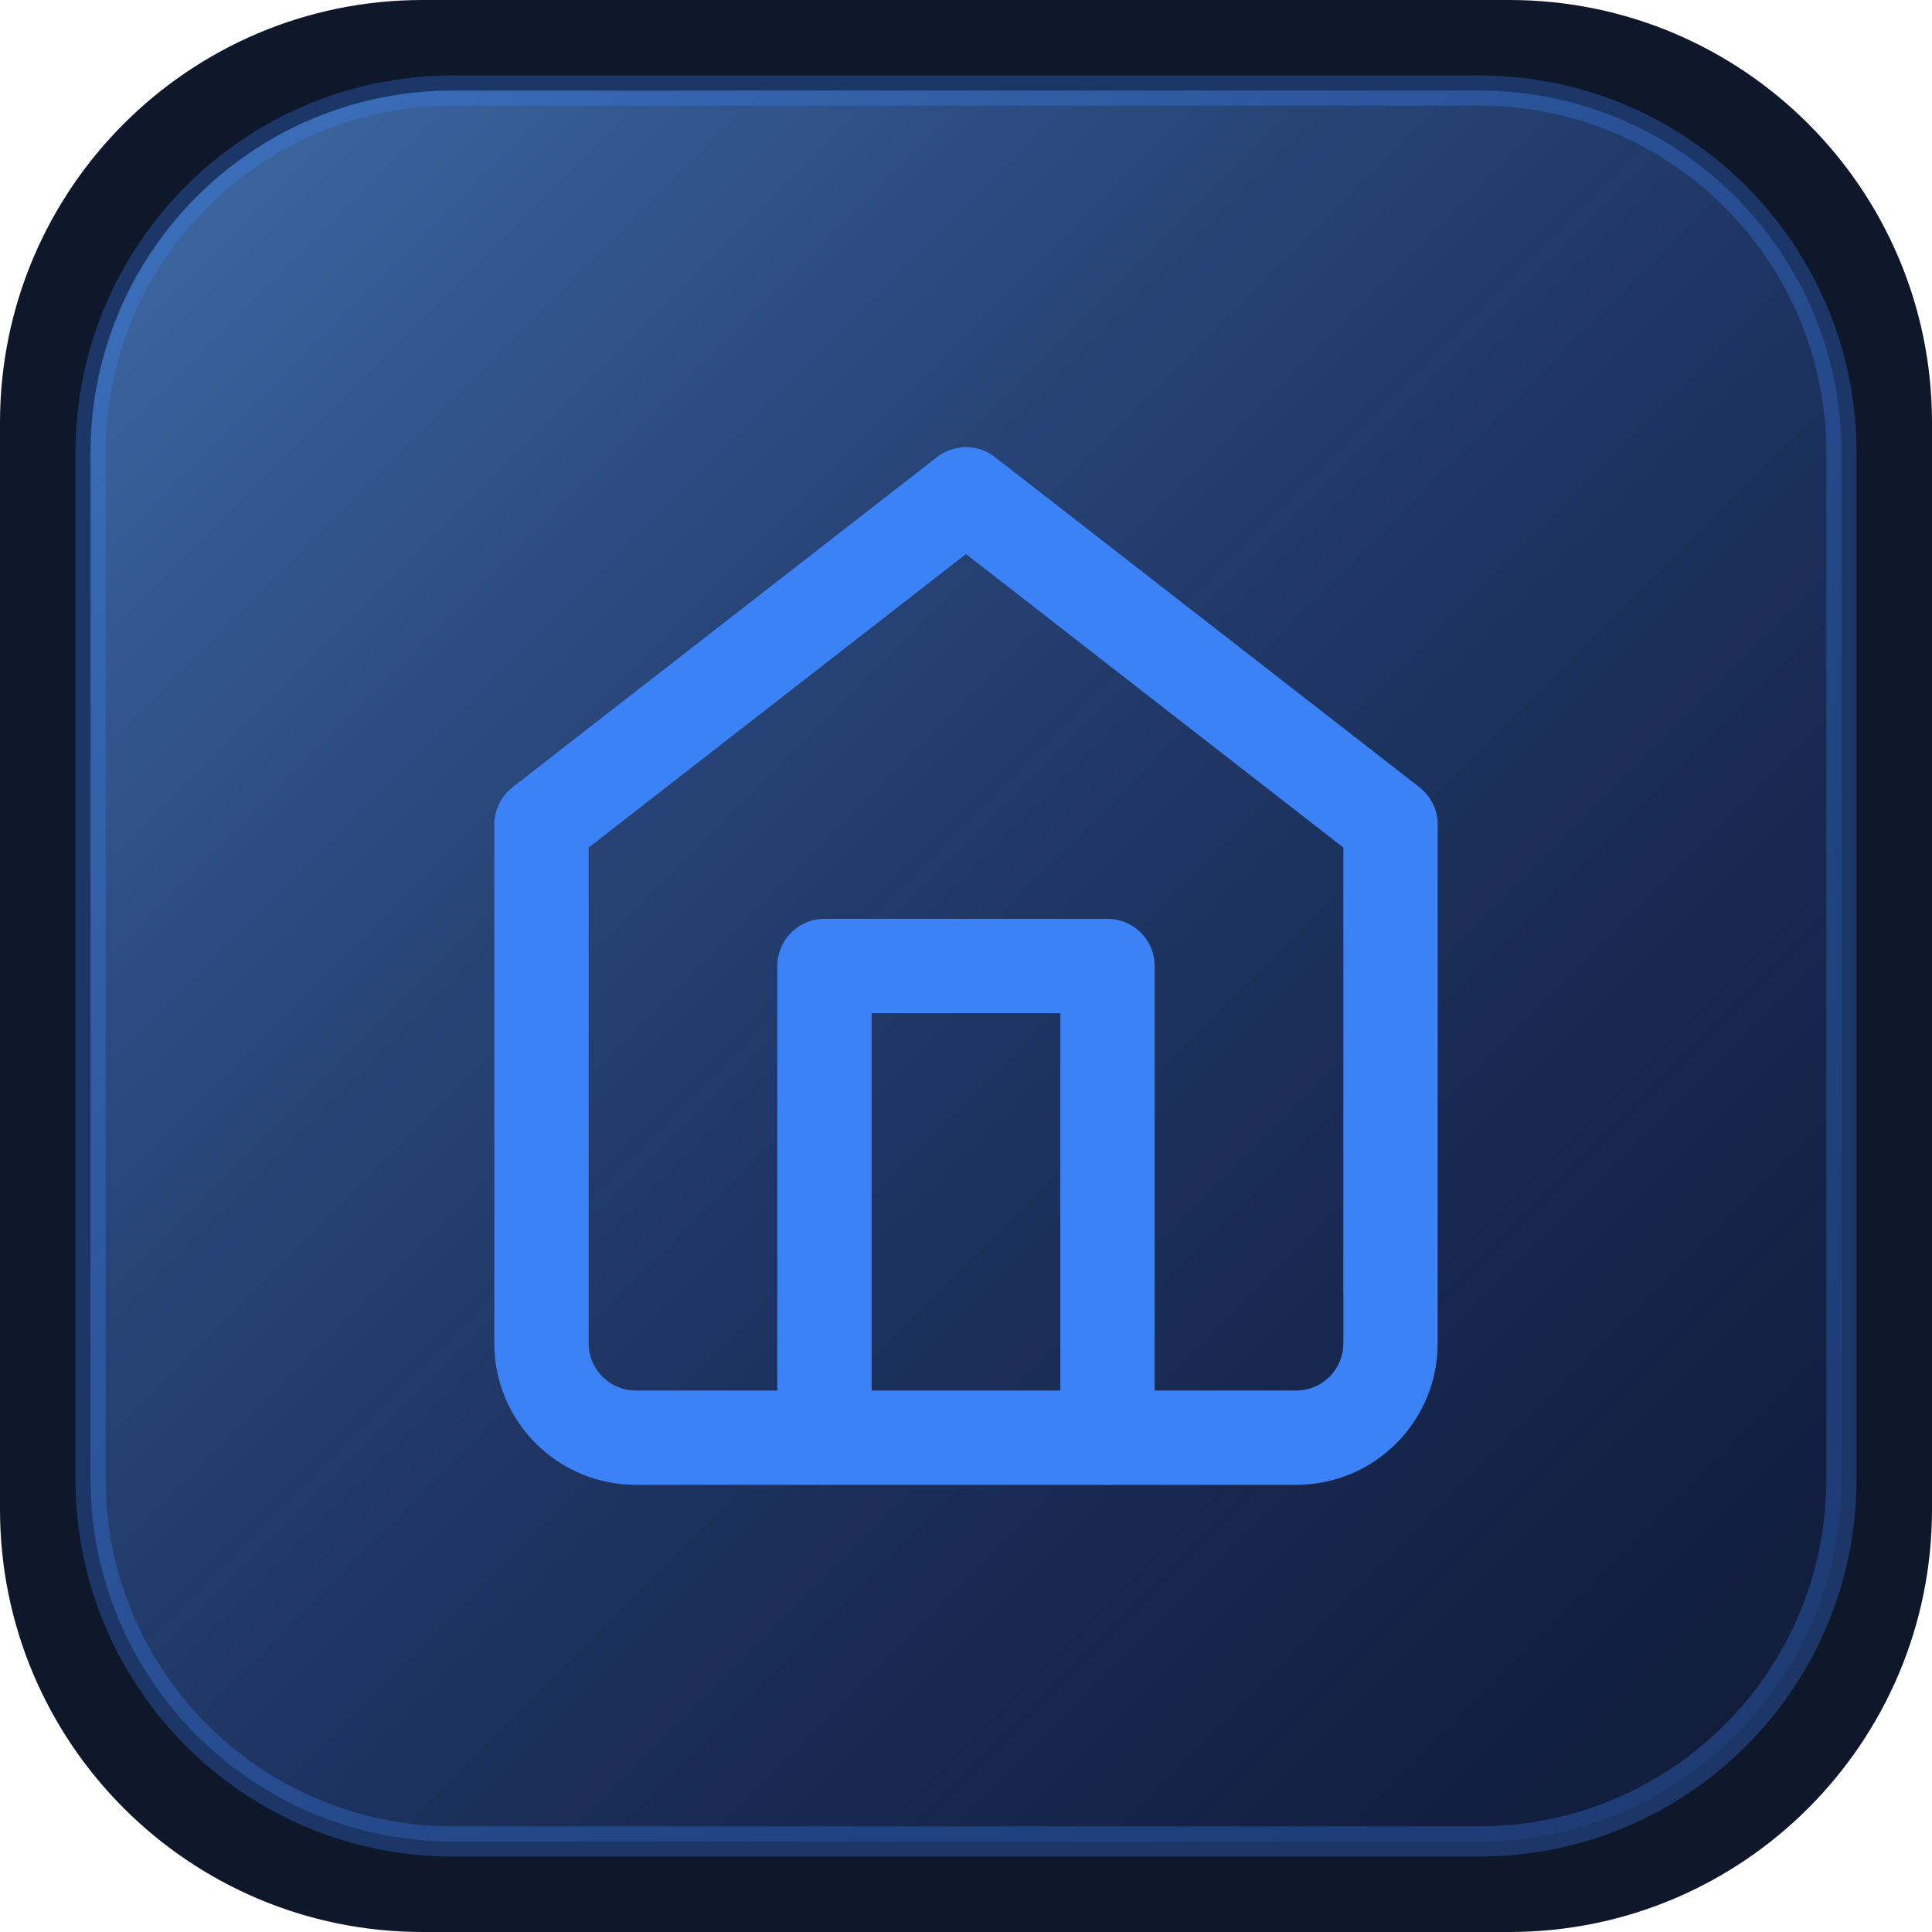
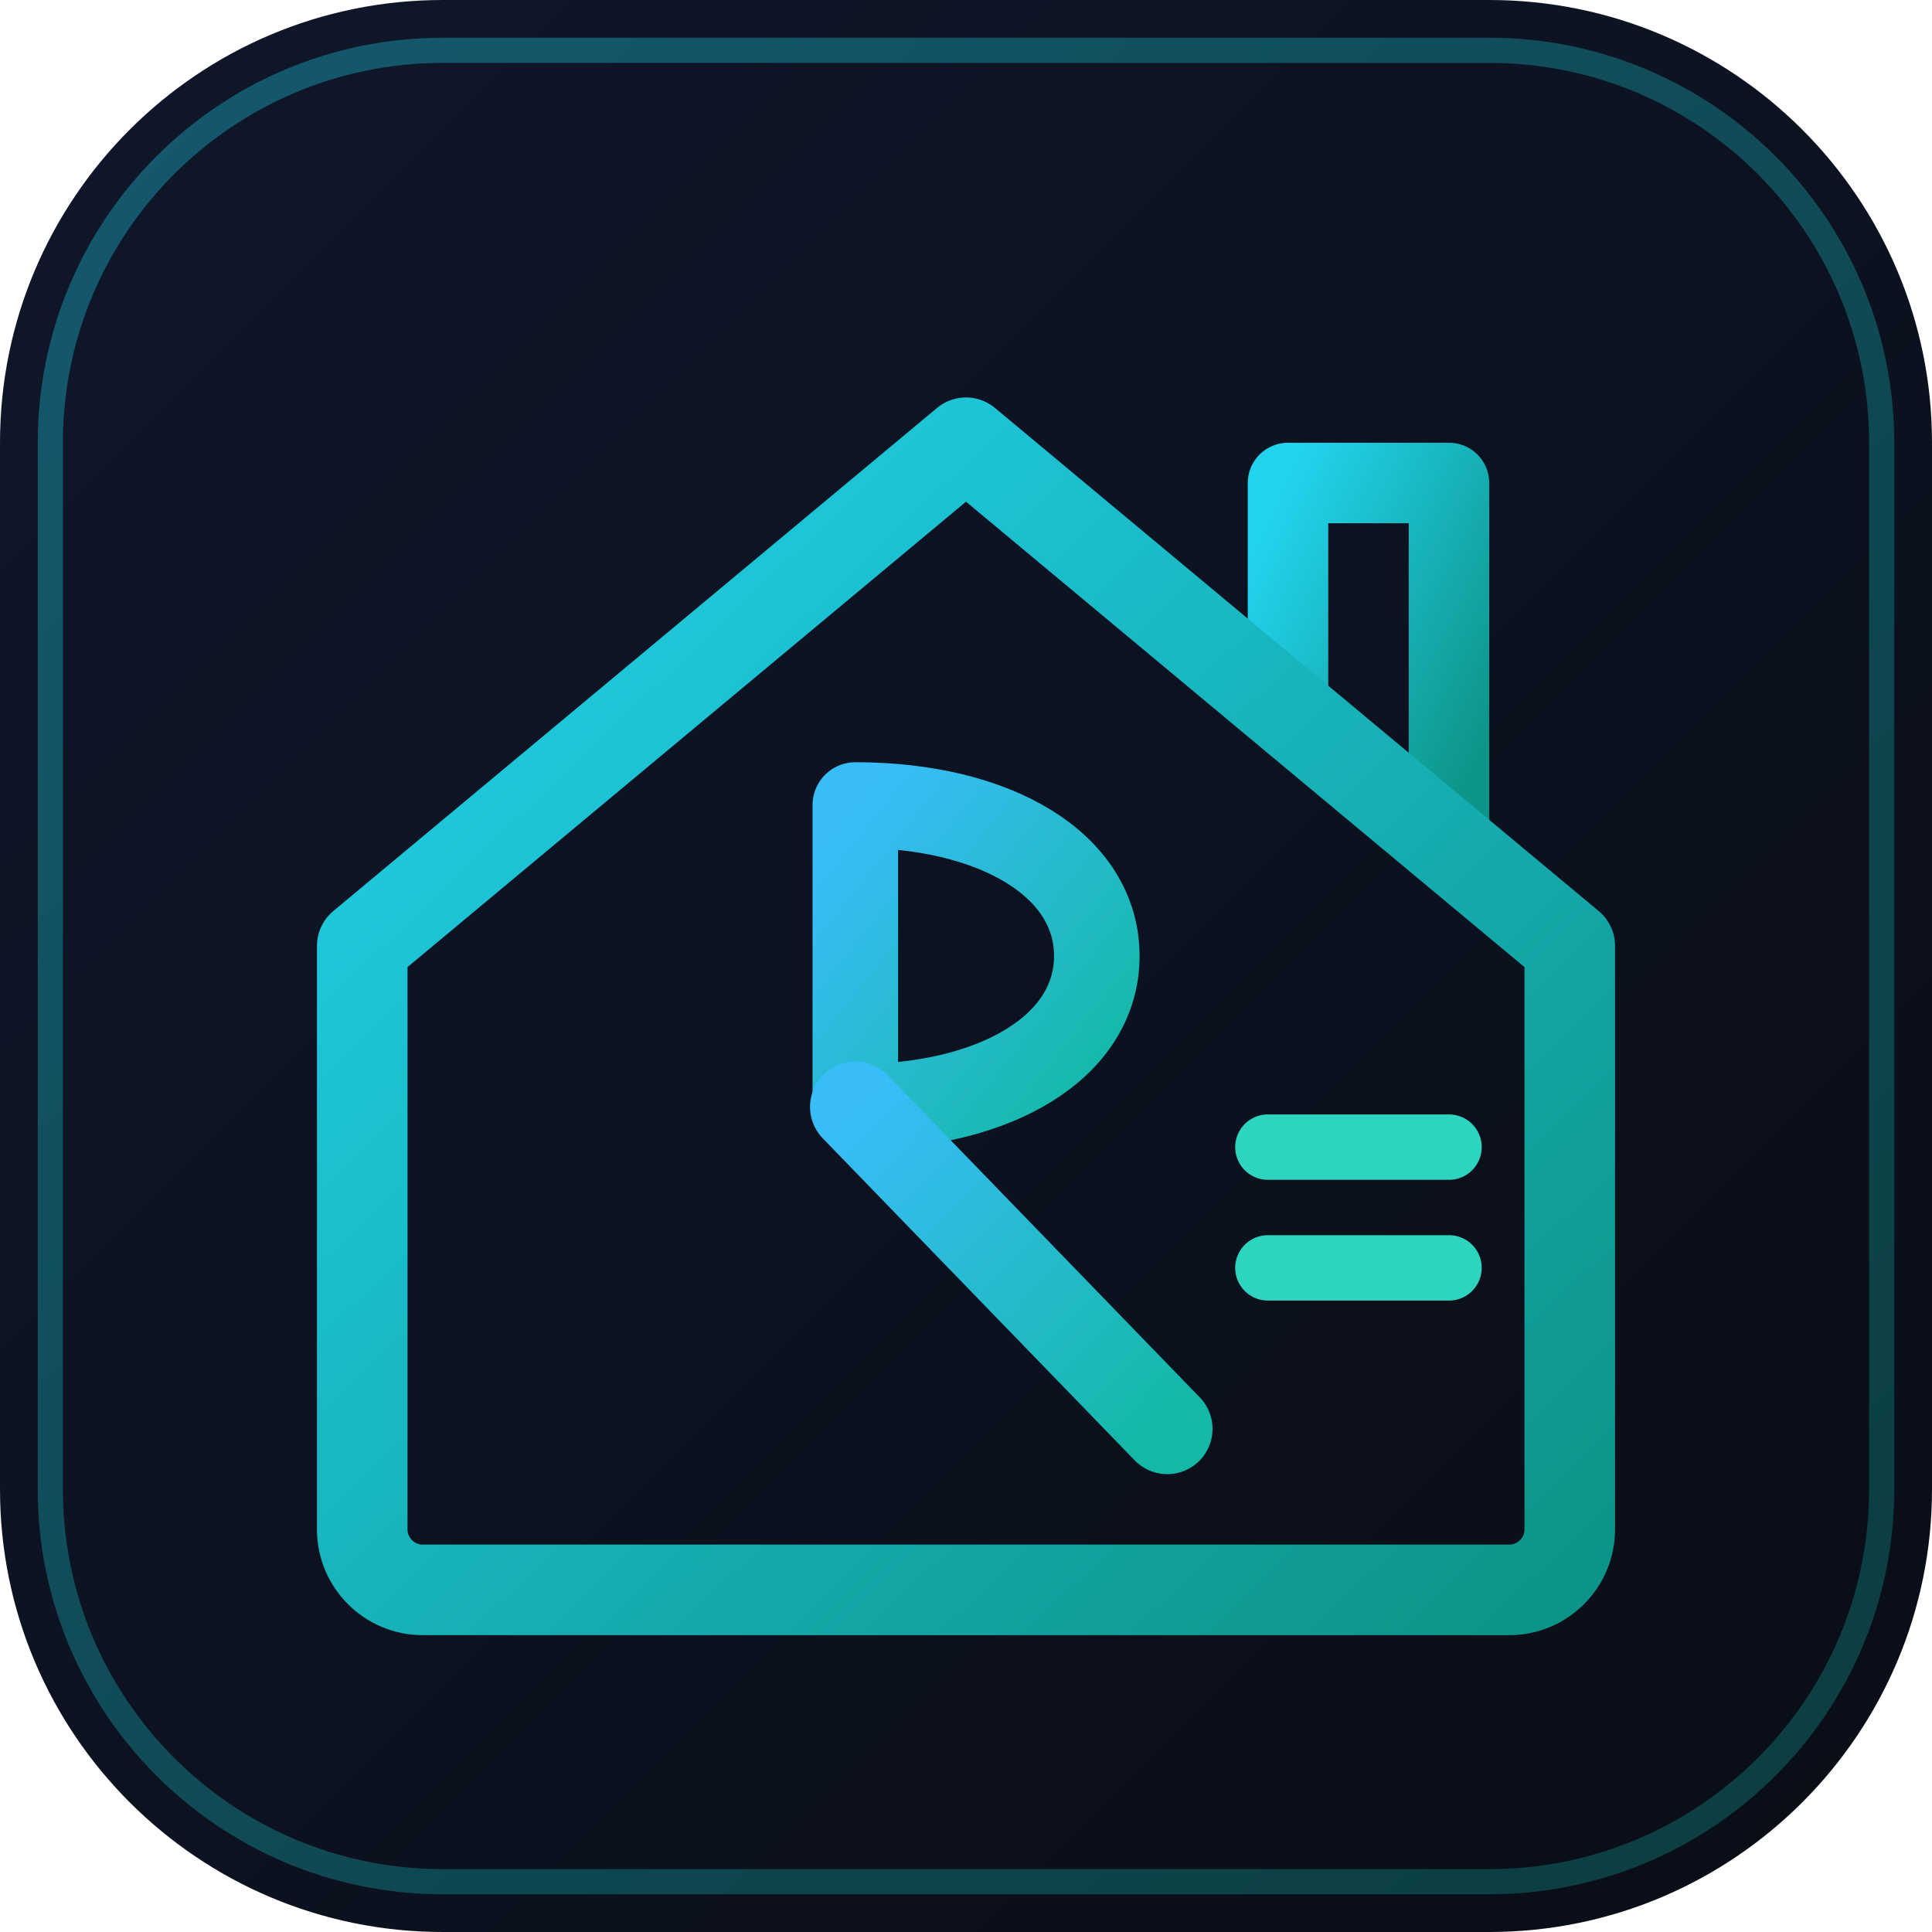
- <svg xmlns="http://www.w3.org/2000/svg" viewBox="0 0 512 512" width="512" height="512">
+ <svg xmlns="http://www.w3.org/2000/svg" viewBox="0 0 192 192" width="512" height="512">
  <defs>
-     <linearGradient id="grad" x1="0%" y1="0%" x2="100%" y2="100%">
-       <stop offset="0%" stop-color="#3b82f6" />
-       <stop offset="100%" stop-color="#1d4ed8" />
+     <linearGradient id="bgGrad512" x1="0%" y1="0%" x2="100%" y2="100%">
+       <stop offset="0%" stop-color="#0f172a" />
+       <stop offset="100%" stop-color="#090d16" />
    </linearGradient>
-     <linearGradient id="glow" x1="0%" y1="0%" x2="100%" y2="100%">
-       <stop offset="0%" stop-color="#60a5fa" stop-opacity="0.6" />
-       <stop offset="100%" stop-color="#1e40af" stop-opacity="0.1" />
+     <linearGradient id="tealGrad512" x1="0%" y1="0%" x2="100%" y2="100%">
+       <stop offset="0%" stop-color="#22d3ee" />
+       <stop offset="100%" stop-color="#0d9488" />
+     </linearGradient>
+     <linearGradient id="rupeeGrad512" x1="0%" y1="0%" x2="100%" y2="100%">
+       <stop offset="0%" stop-color="#38bdf8" />
+       <stop offset="100%" stop-color="#14b8a6" />
    </linearGradient>
  </defs>
-   <rect width="512" height="512" rx="112" fill="#0f172a" />
-   <rect x="24" y="24" width="464" height="464" rx="96" fill="url(#glow)" stroke="rgba(59, 130, 246, 0.3)" stroke-width="8" />
-   <g transform="translate(106, 106) scale(12.5)" stroke="#3b82f6" stroke-width="2" fill="none" stroke-linecap="round" stroke-linejoin="round">
-     <path d="M3 9l9-7 9 7v11a2 2 0 01-2 2H5a2 2 0 01-2-2z" />
-     <polyline points="9 22 9 12 15 12 15 22" />
-   </g>
+   <rect width="192" height="192" rx="44" fill="url(#bgGrad512)" />
+   <rect x="5" y="5" width="182" height="182" rx="39" fill="none" stroke="url(#tealGrad512)" stroke-width="2.5" stroke-opacity="0.35" />
+   <path d="M128 70 V48 H144 V82" fill="none" stroke="url(#tealGrad512)" stroke-width="8" stroke-linecap="round" stroke-linejoin="round" />
+   <path d="M36 94 L96 44 L156 94 V152 C156 155.3 153.3 158 150 158 H42 C38.7 158 36 155.3 36 152 Z" fill="none" stroke="url(#tealGrad512)" stroke-width="9" stroke-linecap="round" stroke-linejoin="round" />
+   <line x1="70" y1="80" x2="114" y2="80" stroke="url(#rupeeGrad512)" stroke-width="8.5" stroke-linecap="round" />
+   <line x1="70" y1="96" x2="110" y2="96" stroke="url(#rupeeGrad512)" stroke-width="8.5" stroke-linecap="round" />
+   <path d="M85 80 V110 C99 110 109 104 109 95 C109 86 99 80 85 80" fill="none" stroke="url(#rupeeGrad512)" stroke-width="8.5" stroke-linecap="round" stroke-linejoin="round" />
+   <line x1="85" y1="110" x2="116" y2="142" stroke="url(#rupeeGrad512)" stroke-width="9" stroke-linecap="round" />
+   <line x1="126" y1="114" x2="144" y2="114" stroke="#2dd4bf" stroke-width="6.5" stroke-linecap="round" />
+   <line x1="126" y1="126" x2="144" y2="126" stroke="#2dd4bf" stroke-width="6.5" stroke-linecap="round" />
</svg>
